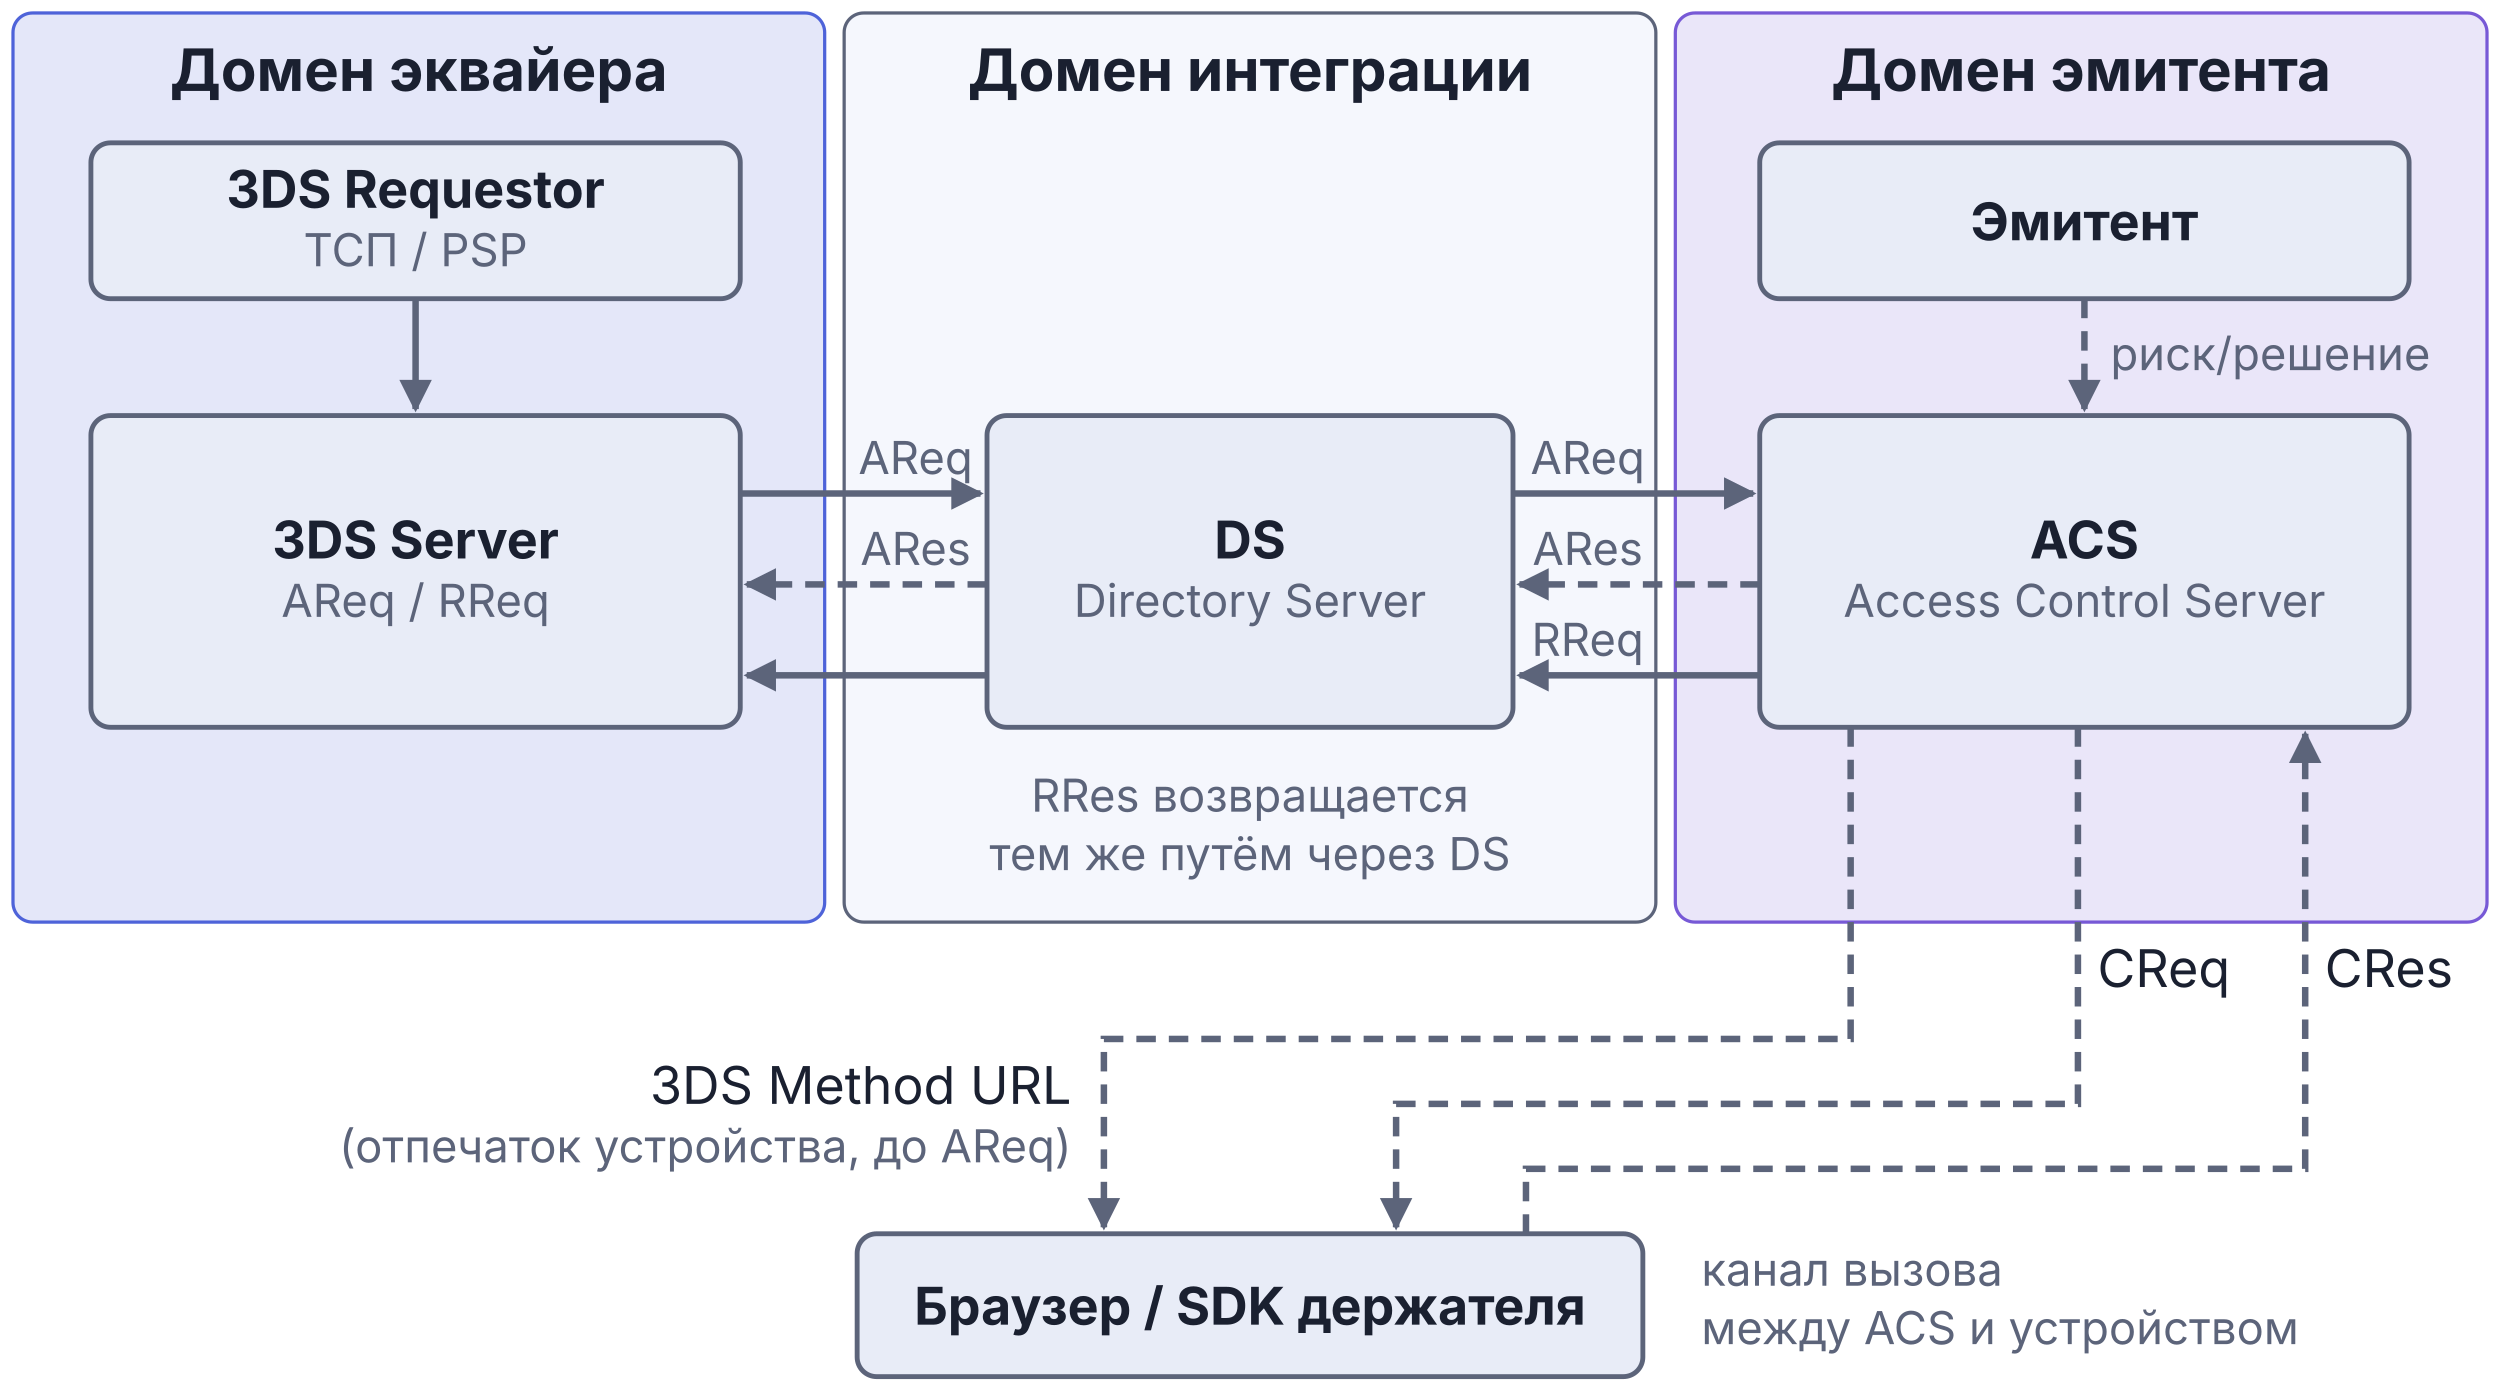
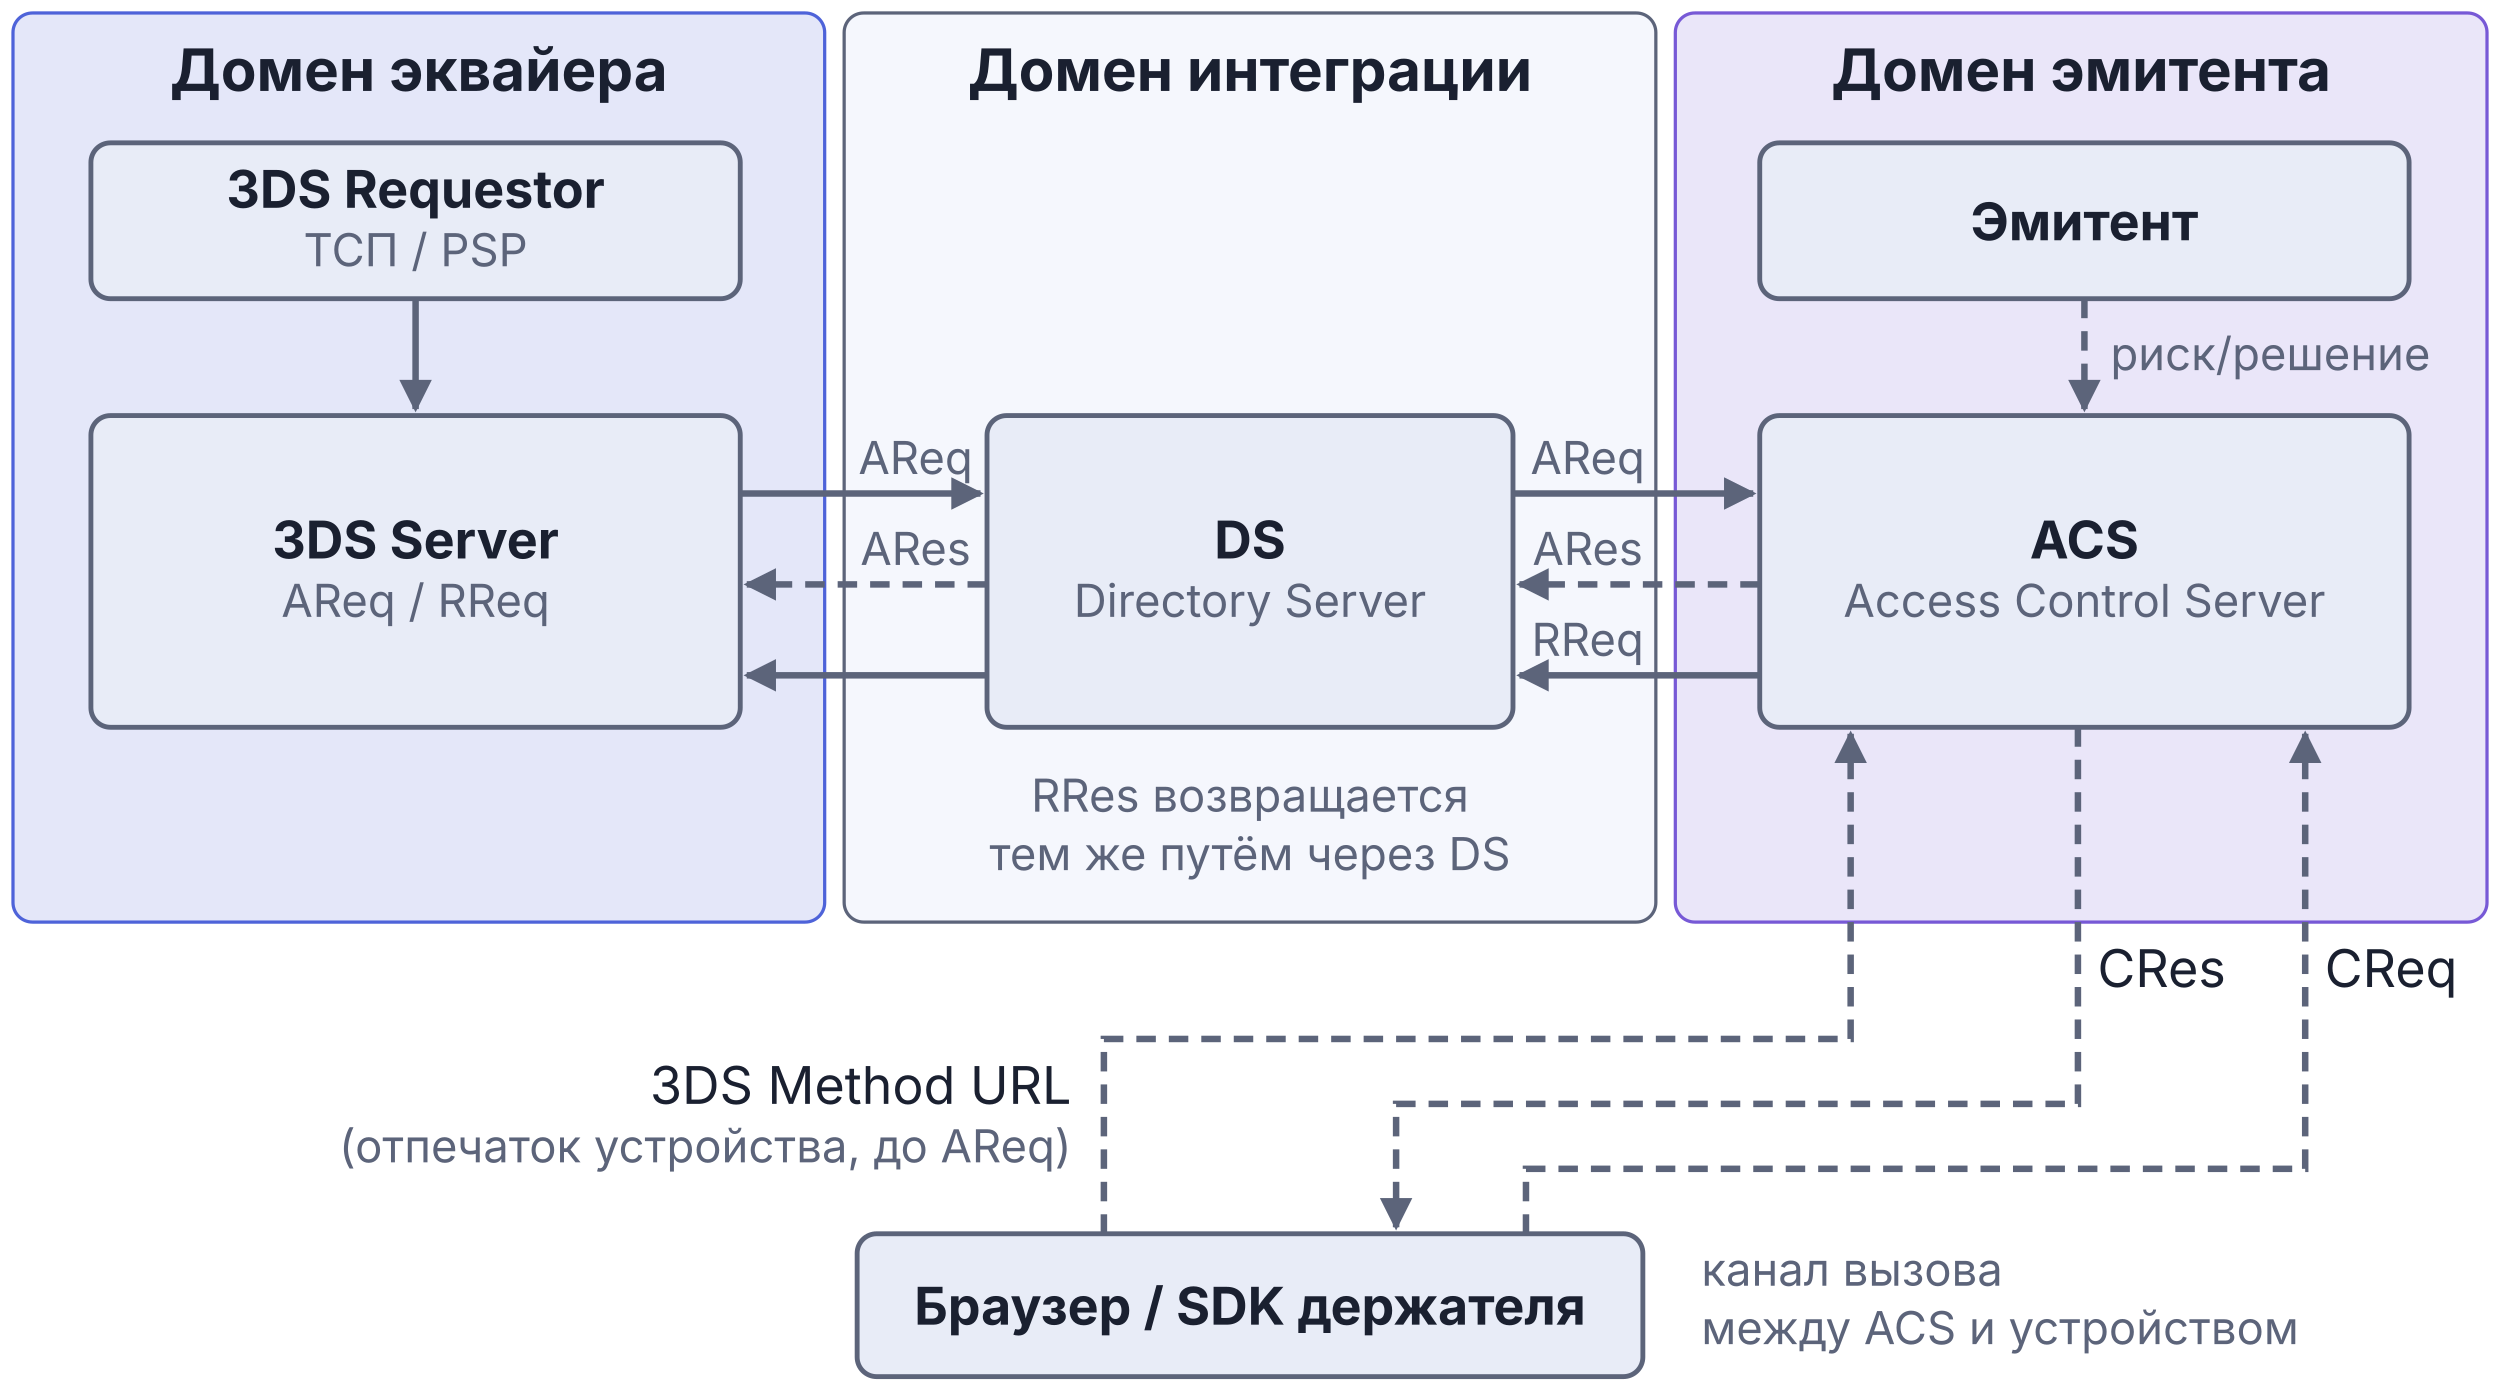
<svg xmlns="http://www.w3.org/2000/svg" viewBox="0 0 385 214" width="385pt" height="214pt">
  <defs>
    <marker id="arr-Muted" viewBox="0 0 10 10" refX="9" refY="5" markerWidth="5" markerHeight="5" orient="auto">
      <path d="M0,0 L10,5 L0,10 Z" fill="#5C647A" />
    </marker>
  </defs>
  <g font-family="Inter, -apple-system, BlinkMacSystemFont, 'Helvetica Neue', Arial, sans-serif" fill="#1A2030">
    <g>
      <rect x="2" y="2" width="125" height="140" rx="3" fill="#4E63D9" fill-opacity="0.15" stroke="#4E63D9" stroke-width="0.5" />
      <text x="64.5" y="14" text-anchor="middle" font-size="9" font-weight="bold">Домен эквайера</text>
    </g>
    <g>
      <rect x="130" y="2" width="125" height="140" rx="3" fill="#F5F7FD" stroke="#5C647A" stroke-width="0.5" />
      <text x="192.5" y="14" text-anchor="middle" font-size="9" font-weight="bold">Домен интеграции</text>
    </g>
    <g>
      <rect x="258" y="2" width="125" height="140" rx="3" fill="#7759D6" fill-opacity="0.15" stroke="#7759D6" stroke-width="0.5" />
      <text x="320.5" y="14" text-anchor="middle" font-size="9" font-weight="bold">Домен эмитента</text>
    </g>
    <g>
      <rect x="14" y="22" width="100" height="24" rx="3" fill="#E8ECF7" stroke="#5C647A" stroke-width="0.75" />
      <text x="64" y="32" text-anchor="middle" font-size="8" font-weight="bold">3DS Requestor</text>
      <text x="64" y="41" text-anchor="middle" font-size="7" fill="#5C647A">ТСП / PSP</text>
    </g>
    <g>
      <rect x="14" y="64" width="100" height="48" rx="3" fill="#E8ECF7" stroke="#5C647A" stroke-width="0.75" />
      <text x="64" y="86" text-anchor="middle" font-size="8" font-weight="bold">3DS Server</text>
      <text x="64" y="95" text-anchor="middle" font-size="7" fill="#5C647A">AReq / RReq</text>
    </g>
    <g>
      <rect x="152" y="64" width="81" height="48" rx="3" fill="#E8ECF7" stroke="#5C647A" stroke-width="0.75" />
      <text x="192.5" y="86" text-anchor="middle" font-size="8" font-weight="bold">DS</text>
      <text x="192.5" y="95" text-anchor="middle" font-size="7" fill="#5C647A">Directory Server</text>
    </g>
    <g>
      <rect x="271" y="64" width="100" height="48" rx="3" fill="#E8ECF7" stroke="#5C647A" stroke-width="0.75" />
      <text x="321" y="86" text-anchor="middle" font-size="8" font-weight="bold">ACS</text>
      <text x="321" y="95" text-anchor="middle" font-size="7" fill="#5C647A">Access Control Server</text>
    </g>
    <g>
      <rect x="271" y="22" width="100" height="24" rx="3" fill="#E8ECF7" stroke="#5C647A" stroke-width="0.75" />
      <text x="321" y="37" text-anchor="middle" font-size="8" font-weight="bold">Эмитент</text>
    </g>
    <g>
      <rect x="132" y="190" width="121" height="22" rx="3" fill="#E8ECF7" stroke="#5C647A" stroke-width="0.75" />
      <text x="192.5" y="204" text-anchor="middle" font-size="8" font-weight="bold">Браузер / SDK держателя</text>
    </g>
    <line x1="64" y1="46" x2="64" y2="63" stroke="#5C647A" stroke-width="1" marker-end="url(#arr-Muted)" />
    <g>
      <line x1="321" y1="46" x2="321" y2="63" stroke="#5C647A" stroke-width="1" stroke-dasharray="3,2" marker-end="url(#arr-Muted)" />
      <text x="325" y="57" font-size="7" fill="#5C647A">риск/решение</text>
    </g>
    <g>
      <line x1="114" y1="76" x2="151" y2="76" stroke="#5C647A" stroke-width="1" marker-end="url(#arr-Muted)" />
      <line x1="233" y1="76" x2="270" y2="76" stroke="#5C647A" stroke-width="1" marker-end="url(#arr-Muted)" />
      <text x="141" y="73" text-anchor="middle" font-size="7" fill="#5C647A">AReq</text>
      <text x="244.5" y="73" text-anchor="middle" font-size="7" fill="#5C647A">AReq</text>
    </g>
    <g>
      <line x1="271" y1="90" x2="234" y2="90" stroke="#5C647A" stroke-width="1" stroke-dasharray="3,2" marker-end="url(#arr-Muted)" />
      <line x1="152" y1="90" x2="115" y2="90" stroke="#5C647A" stroke-width="1" stroke-dasharray="3,2" marker-end="url(#arr-Muted)" />
      <text x="141" y="87" text-anchor="middle" font-size="7" fill="#5C647A">ARes</text>
      <text x="244.5" y="87" text-anchor="middle" font-size="7" fill="#5C647A">ARes</text>
    </g>
    <g>
      <line x1="271" y1="104" x2="234" y2="104" stroke="#5C647A" stroke-width="1" marker-end="url(#arr-Muted)" />
      <line x1="152" y1="104" x2="115" y2="104" stroke="#5C647A" stroke-width="1" marker-end="url(#arr-Muted)" />
      <text x="244.5" y="101" text-anchor="middle" font-size="7" fill="#5C647A">RReq</text>
    </g>
    <g>
      <text x="192.5" y="125" text-anchor="middle" font-size="7" fill="#5C647A">RRes возвращается</text>
      <text x="192.5" y="134" text-anchor="middle" font-size="7" fill="#5C647A">тем же путём через DS</text>
    </g>
    <g>
-       <path d="M 285,112 L 285,160 L 170,160 L 170,189" fill="none" stroke="#5C647A" stroke-width="1" stroke-dasharray="3,2" marker-end="url(#arr-Muted)" />
+       <path d="M 170,190 L 170,160 L 285,160 L 285,113" fill="none" stroke="#5C647A" stroke-width="1" stroke-dasharray="3,2" marker-end="url(#arr-Muted)" />
      <text x="165" y="170" text-anchor="end" font-size="8">3DS Method URL</text>
      <text x="165" y="179" text-anchor="end" font-size="7" fill="#5C647A">(отпечаток устройства, до AReq)</text>
    </g>
    <g>
      <path d="M 320,112 L 320,170 L 215,170 L 215,189" fill="none" stroke="#5C647A" stroke-width="1" stroke-dasharray="3,2" marker-end="url(#arr-Muted)" />
-       <text x="323" y="152" font-size="8">CReq</text>
+       <text x="323" y="152" font-size="8">CRes</text>
    </g>
    <g>
      <path d="M 235,190 L 235,180 L 355,180 L 355,113" fill="none" stroke="#5C647A" stroke-width="1" stroke-dasharray="3,2" marker-end="url(#arr-Muted)" />
-       <text x="358" y="152" font-size="8">CRes</text>
+       <text x="358" y="152" font-size="8">CReq</text>
    </g>
    <g>
      <text x="262" y="198" font-size="7" fill="#5C647A">канал вызова</text>
      <text x="262" y="207" font-size="7" fill="#5C647A">между ACS и устройством</text>
    </g>
  </g>
</svg>
